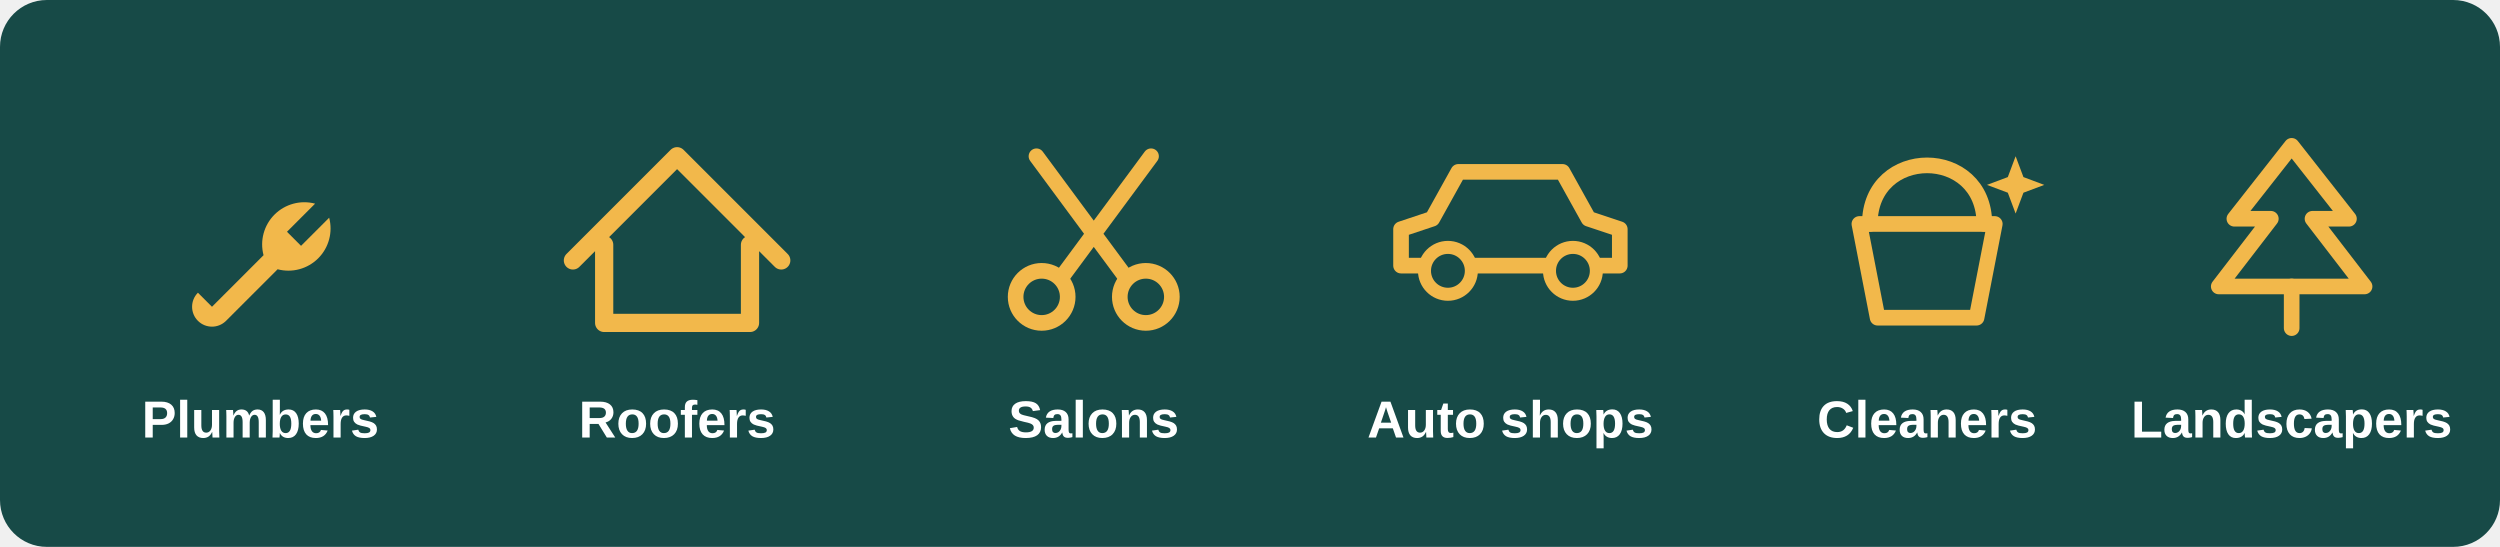
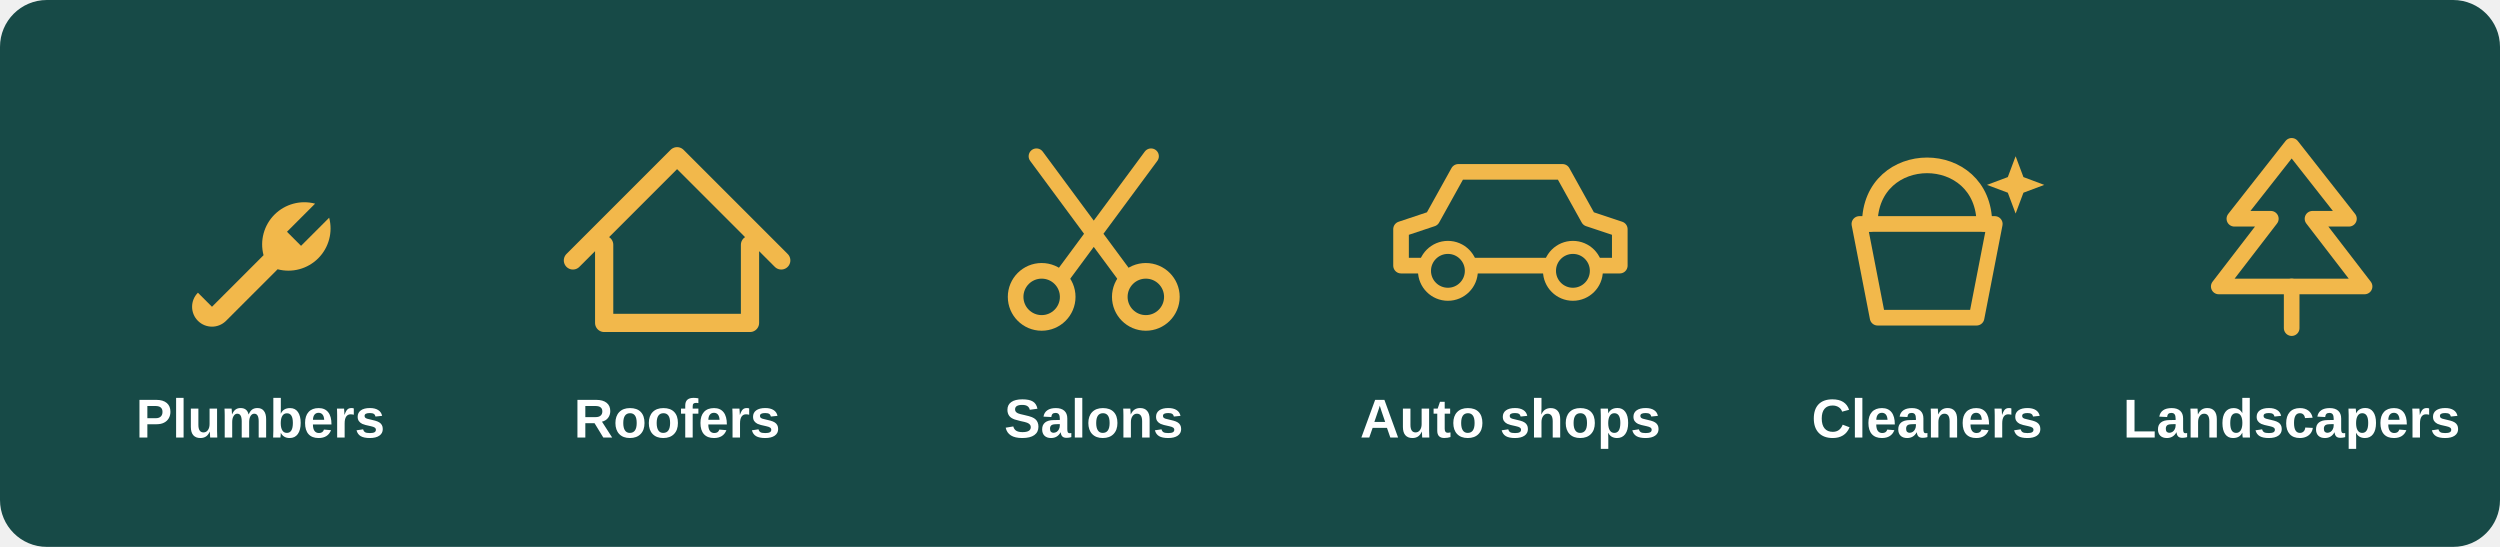
<svg xmlns="http://www.w3.org/2000/svg" viewBox="0 0 960 210" role="img" aria-label="Plumbers, roofers, salons, auto shops, cleaners and landscapers">
  <rect width="960" height="210" rx="18" fill="#174a47" />
  <g font-family="Segoe UI,Arial,sans-serif" text-anchor="middle">
    <g transform="translate(100 90)">
      <path d="M-14 22l22-22a18 18 0 0 1 22-22l-12 12 6 6 12-12a18 18 0 0 1-22 22L-8 28a8 8 0 0 1-12-12z" fill="#f2b84b" transform="translate(-6 8) scale(.9)" />
    </g>
-     <text x="100" y="168" font-size="20" font-weight="700" fill="#fff">Plumbers</text>
+     <text x="100" y="168" font-size="21" font-weight="700" fill="#fff">Plumbers</text>
    <g transform="translate(260 90)">
      <path d="M-40 10L0-30 40 10M-28 4V34H28V4" fill="none" stroke="#f2b84b" stroke-width="7" stroke-linejoin="round" stroke-linecap="round" />
    </g>
-     <text x="260" y="168" font-size="20" font-weight="700" fill="#fff">Roofers</text>
+     <text x="260" y="168" font-size="21" font-weight="700" fill="#fff">Roofers</text>
    <g transform="translate(420 90)">
      <g fill="none" stroke="#f2b84b" stroke-width="6" stroke-linecap="round">
        <circle cx="-20" cy="24" r="10" />
        <circle cx="20" cy="24" r="10" />
        <path d="M-12 16L22-30M12 16L-22-30" />
      </g>
    </g>
-     <text x="420" y="168" font-size="20" font-weight="700" fill="#fff">Salons</text>
+     <text x="420" y="168" font-size="21" font-weight="700" fill="#fff">Salons</text>
    <g transform="translate(580 90)">
      <g fill="none" stroke="#f2b84b" stroke-width="6" stroke-linejoin="round" stroke-linecap="round">
        <path d="M-42 12v-14l12-4 10-18h40l10 18 12 4v14z" />
      </g>
      <circle cx="-24" cy="14" r="9" fill="#174a47" stroke="#f2b84b" stroke-width="5" />
      <circle cx="24" cy="14" r="9" fill="#174a47" stroke="#f2b84b" stroke-width="5" />
    </g>
-     <text x="580" y="168" font-size="20" font-weight="700" fill="#fff">Auto shops</text>
+     <text x="580" y="168" font-size="21" font-weight="700" fill="#fff">Auto shops</text>
    <g transform="translate(740 90)">
      <g fill="none" stroke="#f2b84b" stroke-width="6" stroke-linecap="round" stroke-linejoin="round">
        <path d="M-26-4h52l-7 36h-38z" />
        <path d="M-22-4C-22-34 22-34 22-4" />
      </g>
      <path d="M34-30l3 8 8 3-8 3-3 8-3-8-8-3 8-3z" fill="#f2b84b" />
    </g>
-     <text x="740" y="168" font-size="20" font-weight="700" fill="#fff">Cleaners</text>
+     <text x="740" y="168" font-size="21" font-weight="700" fill="#fff">Cleaners</text>
    <g transform="translate(880 90)">
      <g fill="none" stroke="#f2b84b" stroke-width="6" stroke-linecap="round" stroke-linejoin="round">
        <path d="M0-34L-22-6h14L-28 20H28L8-6h14z" />
        <path d="M0 20V36" />
      </g>
    </g>
-     <text x="880" y="168" font-size="20" font-weight="700" fill="#fff">Landscapers</text>
+     <text x="880" y="168" font-size="21" font-weight="700" fill="#fff">Landscapers</text>
  </g>
</svg>
